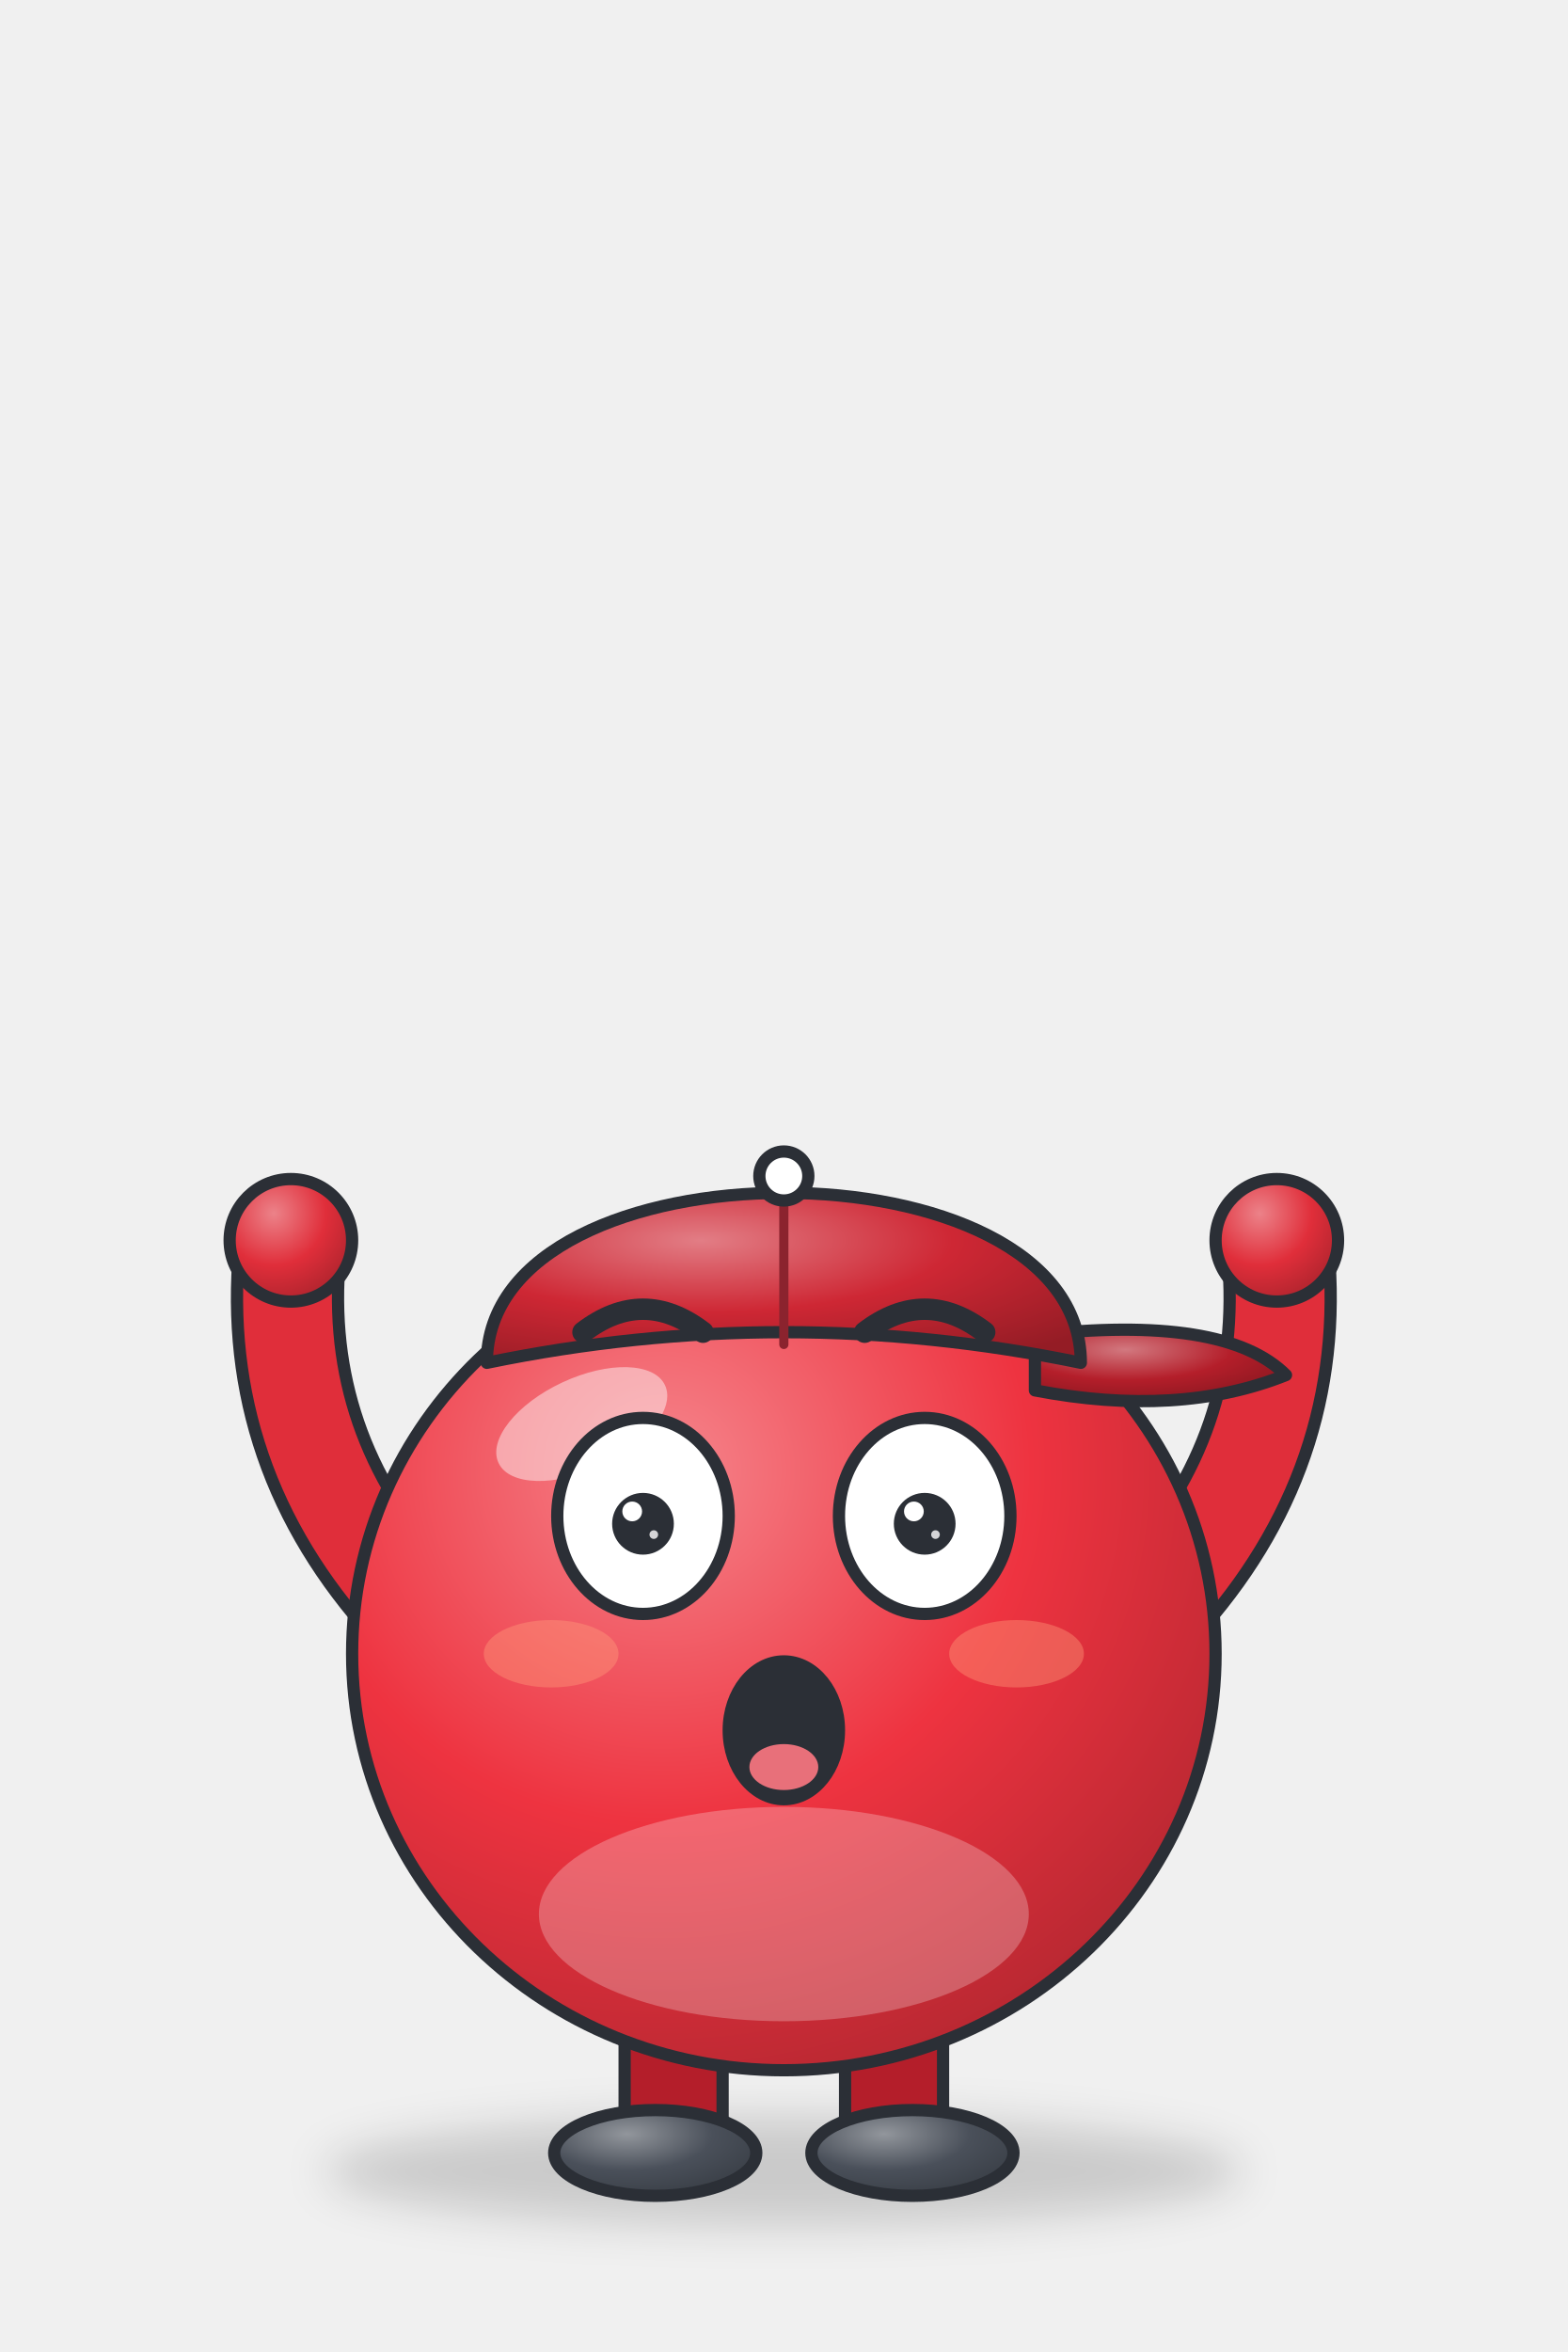
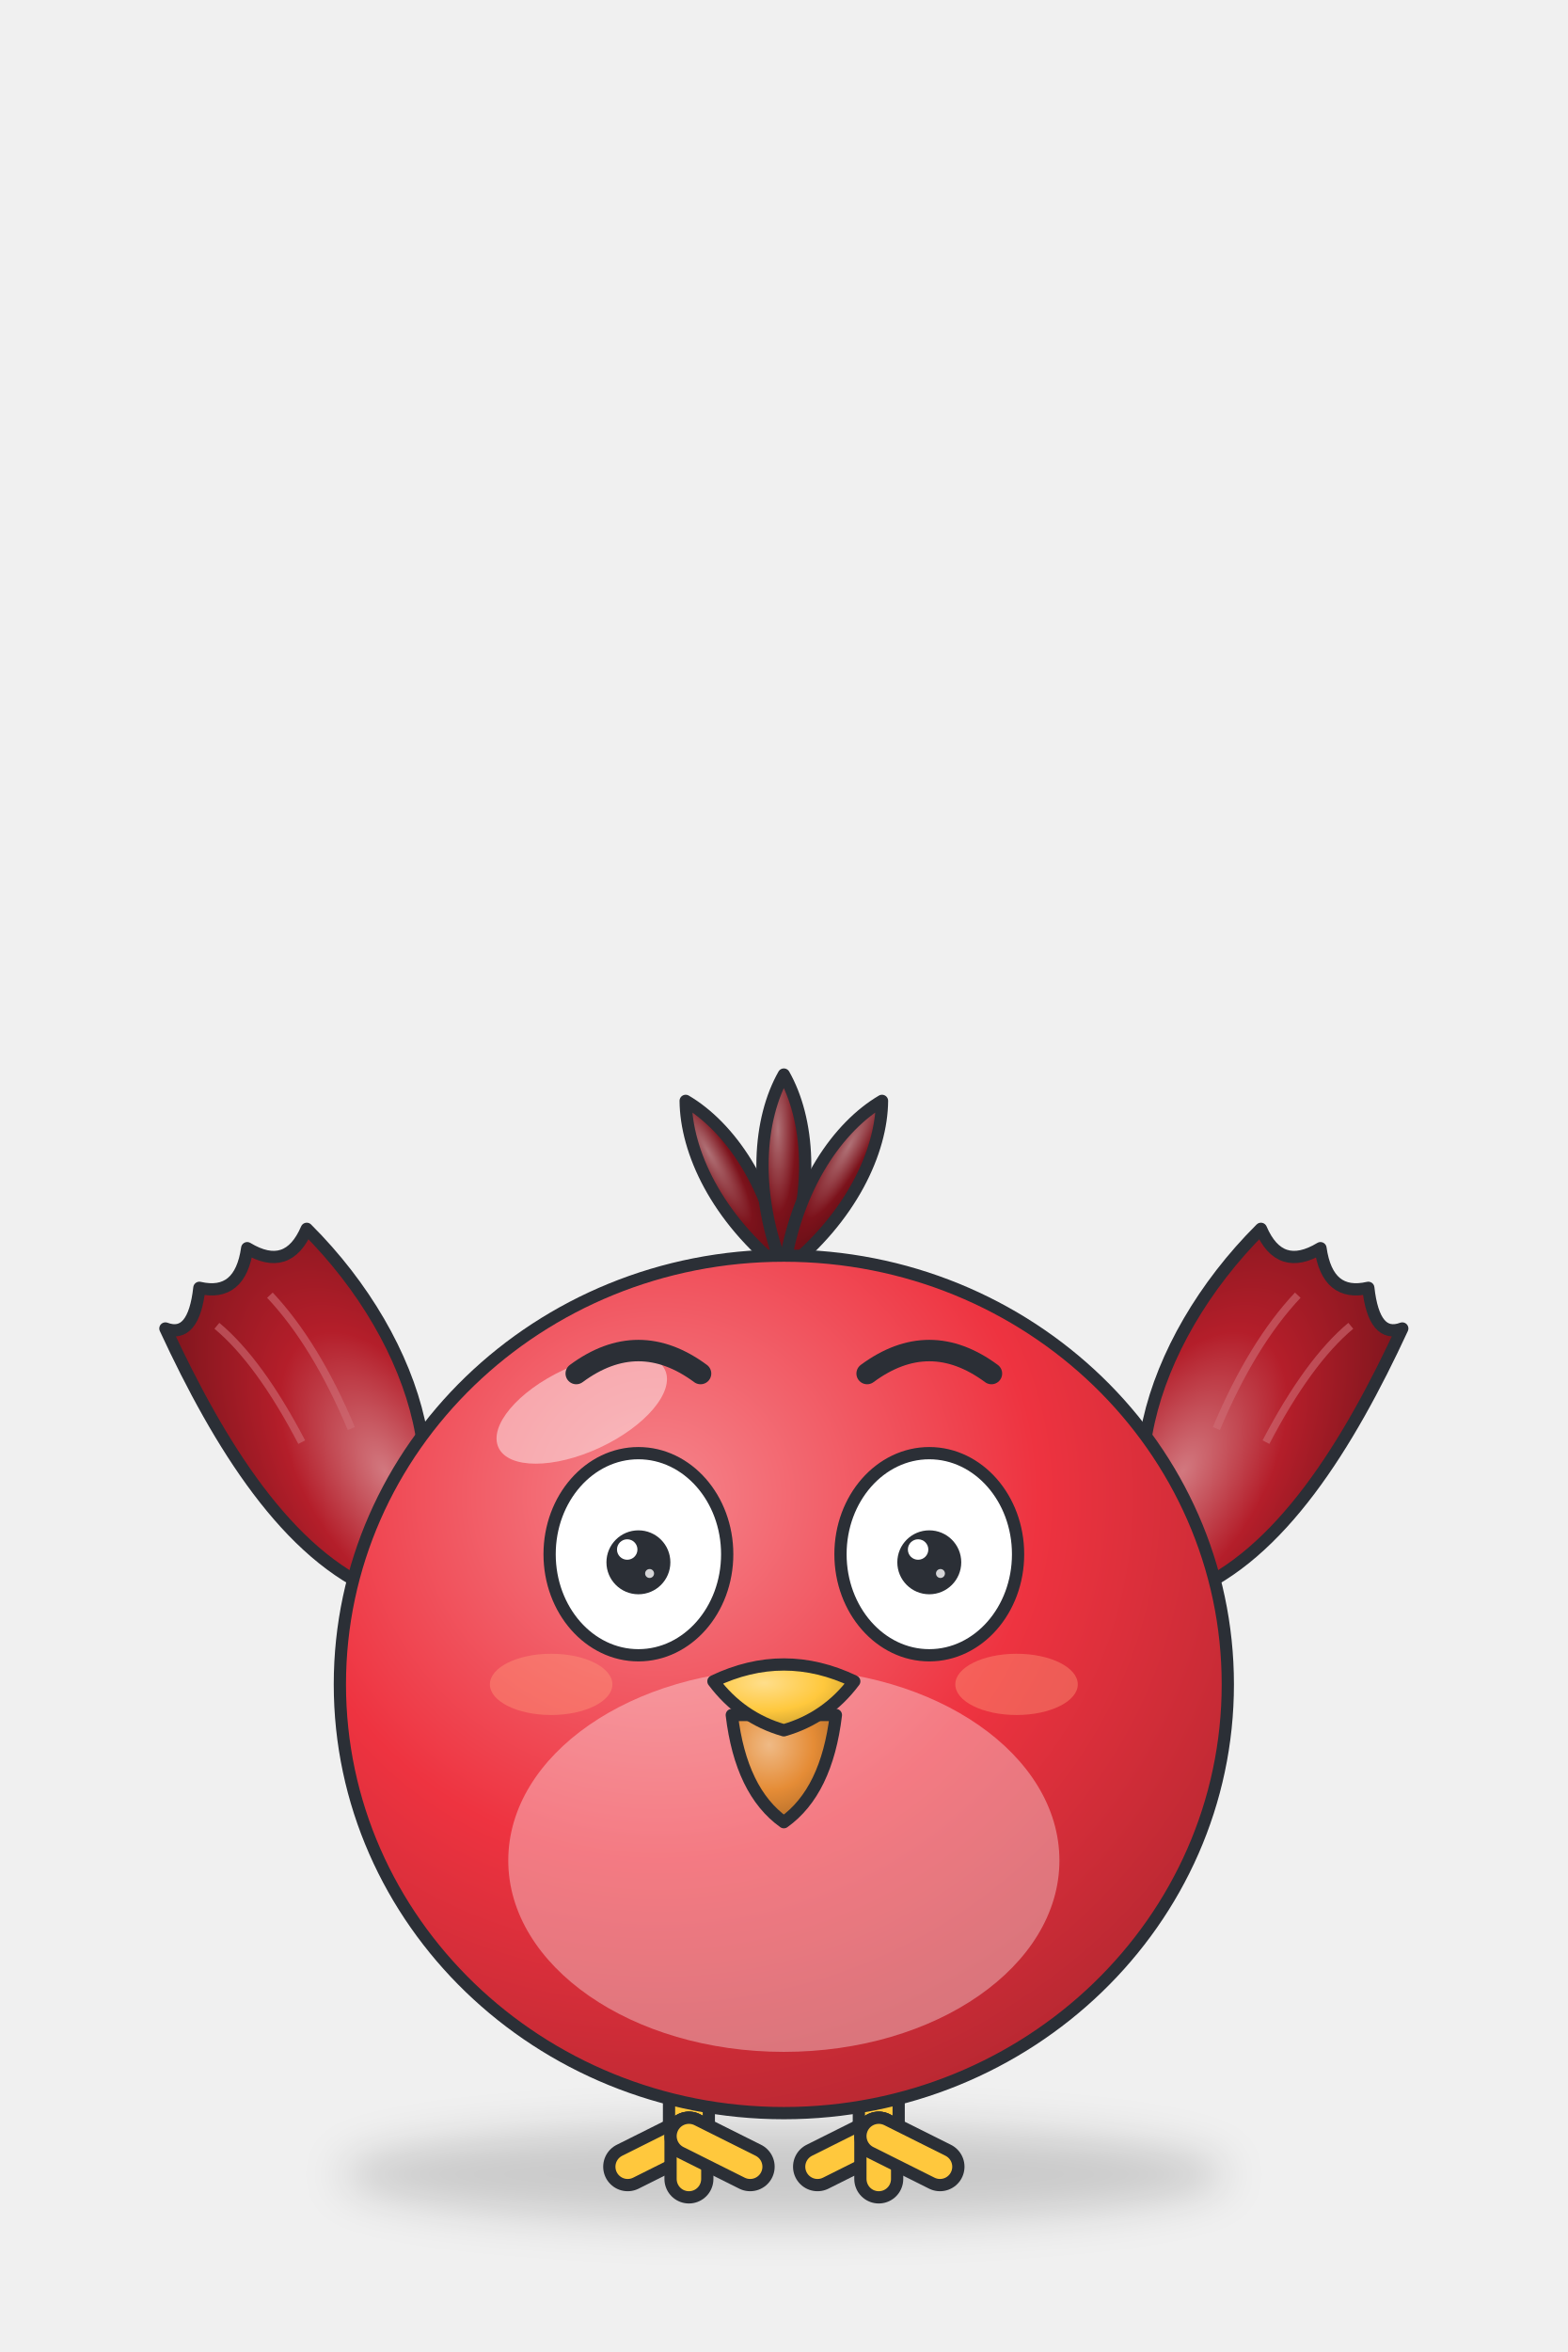
<svg xmlns="http://www.w3.org/2000/svg" width="1024" height="1536" viewBox="0 0 1024 1536">
  <defs>
    <filter id="soft" x="-50%" y="-50%" width="200%" height="200%">
      <feGaussianBlur stdDeviation="14" />
    </filter>
    <filter id="glow" x="-50%" y="-50%" width="200%" height="200%">
      <feGaussianBlur stdDeviation="30" />
    </filter>
-     <radialGradient id="ball4A505A" cx="0.36" cy="0.28" r="0.85">
-       <stop offset="0" stop-color="#92969C" />
-       <stop offset="0.5" stop-color="#4A505A" />
-       <stop offset="1" stop-color="#353A41" />
+     <radialGradient id="ball7C121B" cx="0.36" cy="0.28" r="0.85">
+       <stop offset="0" stop-color="#B07176" />
+       <stop offset="0.5" stop-color="#7C121B" />
+       <stop offset="1" stop-color="#590D13" />
    </radialGradient>
-     <radialGradient id="ballE02E3A" cx="0.36" cy="0.28" r="0.85">
-       <stop offset="0" stop-color="#EC8289" />
-       <stop offset="0.5" stop-color="#E02E3A" />
-       <stop offset="1" stop-color="#A1212A" />
+     <radialGradient id="ballB41E2A" cx="0.36" cy="0.28" r="0.85">
+       <stop offset="0" stop-color="#D2787F" />
+       <stop offset="0.5" stop-color="#B41E2A" />
+       <stop offset="1" stop-color="#82161E" />
    </radialGradient>
    <radialGradient id="ballEE3340" cx="0.36" cy="0.28" r="0.85">
      <stop offset="0" stop-color="#F5858C" />
      <stop offset="0.5" stop-color="#EE3340" />
      <stop offset="1" stop-color="#AB252E" />
    </radialGradient>
-     <radialGradient id="ballB41E2A" cx="0.36" cy="0.28" r="0.85">
-       <stop offset="0" stop-color="#D2787F" />
-       <stop offset="0.5" stop-color="#B41E2A" />
-       <stop offset="1" stop-color="#82161E" />
+     <radialGradient id="ballE58C36" cx="0.36" cy="0.28" r="0.85">
+       <stop offset="0" stop-color="#EFBA86" />
+       <stop offset="0.5" stop-color="#E58C36" />
+       <stop offset="1" stop-color="#A56527" />
    </radialGradient>
-     <radialGradient id="ballCE2734" cx="0.36" cy="0.28" r="0.85">
-       <stop offset="0" stop-color="#E27D85" />
-       <stop offset="0.5" stop-color="#CE2734" />
-       <stop offset="1" stop-color="#941C25" />
+     <radialGradient id="ballFFC83D" cx="0.36" cy="0.28" r="0.85">
+       <stop offset="0" stop-color="#FFDE8B" />
+       <stop offset="0.5" stop-color="#FFC83D" />
+       <stop offset="1" stop-color="#B8902C" />
    </radialGradient>
  </defs>
-   <ellipse cx="512" cy="1418" rx="300" ry="36" fill="#000" opacity="0.16" filter="url(#soft)" />
-   <path d="M440,1320 L440,1385" fill="none" stroke="#2B2F36" stroke-width="72" stroke-linecap="round" stroke-linejoin="round" />
-   <path d="M440,1320 L440,1385" fill="none" stroke="#B41E2A" stroke-width="56" stroke-linecap="round" stroke-linejoin="round" />
-   <path d="M584,1320 L584,1385" fill="none" stroke="#2B2F36" stroke-width="72" stroke-linecap="round" stroke-linejoin="round" />
-   <path d="M584,1320 L584,1385" fill="none" stroke="#B41E2A" stroke-width="56" stroke-linecap="round" stroke-linejoin="round" />
-   <ellipse cx="428" cy="1406" rx="66" ry="28" fill="url(#ball4A505A)" stroke="#2B2F36" stroke-width="8" stroke-linejoin="round" />
-   <ellipse cx="596" cy="1406" rx="66" ry="28" fill="url(#ball4A505A)" stroke="#2B2F36" stroke-width="8" stroke-linejoin="round" />
-   <path d="M262,1040 Q175,940 190,810" fill="none" stroke="#2B2F36" stroke-width="74" stroke-linecap="round" stroke-linejoin="round" />
-   <path d="M262,1040 Q175,940 190,810" fill="none" stroke="#E02E3A" stroke-width="58" stroke-linecap="round" stroke-linejoin="round" />
-   <circle cx="190" cy="810" r="40" fill="url(#ballE02E3A)" stroke="#2B2F36" stroke-width="8" />
-   <path d="M762,1040 Q849,940 834,810" fill="none" stroke="#2B2F36" stroke-width="74" stroke-linecap="round" stroke-linejoin="round" />
-   <path d="M762,1040 Q849,940 834,810" fill="none" stroke="#E02E3A" stroke-width="58" stroke-linecap="round" stroke-linejoin="round" />
-   <circle cx="834" cy="810" r="40" fill="url(#ballE02E3A)" stroke="#2B2F36" stroke-width="8" />
-   <ellipse cx="512" cy="1080" rx="282" ry="272" fill="url(#ballEE3340)" stroke="#2B2F36" stroke-width="8" stroke-linejoin="round" />
-   <ellipse cx="512" cy="1250" rx="160" ry="70" fill="#FFF" opacity="0.25" />
-   <ellipse cx="380" cy="930" rx="60" ry="30" fill="#FFFFFF" opacity="0.45" transform="rotate(-25 380 930)" />
-   <path d="M676,872 Q800,858 840,898 Q770,926 676,908 Z" fill="url(#ballB41E2A)" stroke="#2B2F36" stroke-width="8" stroke-linejoin="round" />
-   <path d="M318,890 C318,742 706,742 706,890 Q512,850 318,890 Z" fill="url(#ballCE2734)" stroke="#2B2F36" stroke-width="8" stroke-linejoin="round" />
-   <path d="M512,770 L512,878" fill="none" stroke="#8B232E" stroke-width="6" stroke-linecap="round" stroke-linejoin="round" />
-   <circle cx="512" cy="768" r="16" fill="#FFF" stroke="#2B2F36" stroke-width="8" />
-   <ellipse cx="360" cy="1080" rx="44" ry="22" fill="#FF9E7A" opacity="0.4" />
-   <ellipse cx="664" cy="1080" rx="44" ry="22" fill="#FF9E7A" opacity="0.4" />
-   <ellipse cx="420" cy="990" rx="56" ry="64" fill="#FFFFFF" stroke="#2B2F36" stroke-width="8" stroke-linejoin="round" />
-   <circle cx="420" cy="995.12" r="20.16" fill="#2B2F36" />
-   <circle cx="412.944" cy="987.056" r="6.451" fill="#FFF" />
-   <circle cx="427.056" cy="1002.18" r="2.822" fill="#FFF" opacity="0.8" />
-   <path d="M380.8,870 Q420,840 459.2,870" fill="none" stroke="#2B2F36" stroke-width="14" stroke-linecap="round" stroke-linejoin="round" />
-   <ellipse cx="604" cy="990" rx="56" ry="64" fill="#FFFFFF" stroke="#2B2F36" stroke-width="8" stroke-linejoin="round" />
-   <circle cx="604" cy="995.12" r="20.16" fill="#2B2F36" />
-   <circle cx="596.944" cy="987.056" r="6.451" fill="#FFF" />
-   <circle cx="611.056" cy="1002.18" r="2.822" fill="#FFF" opacity="0.8" />
-   <path d="M564.8,870 Q604,840 643.2,870" fill="none" stroke="#2B2F36" stroke-width="14" stroke-linecap="round" stroke-linejoin="round" />
-   <ellipse cx="512" cy="1130" rx="36" ry="45" fill="#2B2F36" stroke="#2B2F36" stroke-width="8" stroke-linejoin="round" />
-   <ellipse cx="512" cy="1154" rx="22.5" ry="15" fill="#E8707A" />
+   <ellipse cx="512" cy="1420" rx="290" ry="32" fill="#000" opacity="0.16" filter="url(#soft)" />
+   <path d="M450,1365 L450,1395" fill="none" stroke="#2B2F36" stroke-width="34" stroke-linecap="round" stroke-linejoin="round" />
+   <path d="M450,1365 L450,1395" fill="none" stroke="#FFC83D" stroke-width="18" stroke-linecap="round" stroke-linejoin="round" />
+   <path d="M450,1395 L410,1415" fill="none" stroke="#2B2F36" stroke-width="32" stroke-linecap="round" stroke-linejoin="round" />
+   <path d="M450,1395 L410,1415" fill="none" stroke="#FFC83D" stroke-width="16" stroke-linecap="round" stroke-linejoin="round" />
+   <path d="M450,1395 L450,1423" fill="none" stroke="#2B2F36" stroke-width="32" stroke-linecap="round" stroke-linejoin="round" />
+   <path d="M450,1395 L450,1423" fill="none" stroke="#FFC83D" stroke-width="16" stroke-linecap="round" stroke-linejoin="round" />
+   <path d="M450,1395 L490,1415" fill="none" stroke="#2B2F36" stroke-width="32" stroke-linecap="round" stroke-linejoin="round" />
+   <path d="M450,1395 L490,1415" fill="none" stroke="#FFC83D" stroke-width="16" stroke-linecap="round" stroke-linejoin="round" />
+   <path d="M574,1365 L574,1395" fill="none" stroke="#2B2F36" stroke-width="34" stroke-linecap="round" stroke-linejoin="round" />
+   <path d="M574,1365 L574,1395" fill="none" stroke="#FFC83D" stroke-width="18" stroke-linecap="round" stroke-linejoin="round" />
+   <path d="M574,1395 L534,1415" fill="none" stroke="#2B2F36" stroke-width="32" stroke-linecap="round" stroke-linejoin="round" />
+   <path d="M574,1395 L534,1415" fill="none" stroke="#FFC83D" stroke-width="16" stroke-linecap="round" stroke-linejoin="round" />
+   <path d="M574,1395 L574,1423" fill="none" stroke="#2B2F36" stroke-width="32" stroke-linecap="round" stroke-linejoin="round" />
+   <path d="M574,1395 L574,1423" fill="none" stroke="#FFC83D" stroke-width="16" stroke-linecap="round" stroke-linejoin="round" />
+   <path d="M574,1395 L614,1415" fill="none" stroke="#2B2F36" stroke-width="32" stroke-linecap="round" stroke-linejoin="round" />
+   <path d="M574,1395 L614,1415" fill="none" stroke="#FFC83D" stroke-width="16" stroke-linecap="round" stroke-linejoin="round" />
+   <path d="M0,0 C-22,-55 -17,-105 0,-135 C17,-105 22,-55 0,0 Z" fill="url(#ball7C121B)" stroke="#2B2F36" stroke-width="8" stroke-linejoin="round" vector-effect="non-scaling-stroke" transform="translate(512 830) rotate(-30) scale(0.95)" />
+   <path d="M0,0 C-22,-55 -17,-105 0,-135 C17,-105 22,-55 0,0 Z" fill="url(#ball7C121B)" stroke="#2B2F36" stroke-width="8" stroke-linejoin="round" vector-effect="non-scaling-stroke" transform="translate(512 830) rotate(0) scale(0.95)" />
+   <path d="M0,0 C-22,-55 -17,-105 0,-135 C17,-105 22,-55 0,0 Z" fill="url(#ball7C121B)" stroke="#2B2F36" stroke-width="8" stroke-linejoin="round" vector-effect="non-scaling-stroke" transform="translate(512 830) rotate(30) scale(0.95)" />
+   <g transform="translate(248 1040) scale(1 1) rotate(150) scale(1.25 0.85)">
+     <path d="M0,0 C-62,24 -84,150 -62,270 Q-42,248 -30,280 Q-14,250 2,272 Q18,240 28,258 C34,160 32,60 0,0 Z" fill="url(#ballB41E2A)" stroke="#2B2F36" stroke-width="8" stroke-linejoin="round" vector-effect="non-scaling-stroke" />
+     <path d="M-30,120 Q-36,190 -28,240 M-4,130 Q-6,200 4,240" fill="none" stroke="#CE6D75" stroke-width="5" opacity="0.6" vector-effect="non-scaling-stroke" />
+   </g>
+   <g transform="translate(776 1040) scale(-1 1) rotate(150) scale(1.25 0.85)">
+     <path d="M0,0 C-62,24 -84,150 -62,270 Q-42,248 -30,280 Q-14,250 2,272 Q18,240 28,258 C34,160 32,60 0,0 Z" fill="url(#ballB41E2A)" stroke="#2B2F36" stroke-width="8" stroke-linejoin="round" vector-effect="non-scaling-stroke" />
+     <path d="M-30,120 Q-36,190 -28,240 M-4,130 Q-6,200 4,240" fill="none" stroke="#CE6D75" stroke-width="5" opacity="0.6" vector-effect="non-scaling-stroke" />
+   </g>
+   <ellipse cx="512" cy="1100" rx="290" ry="280" fill="url(#ballEE3340)" stroke="#2B2F36" stroke-width="8" stroke-linejoin="round" />
+   <ellipse cx="512" cy="1215" rx="180" ry="125" fill="#FFF" opacity="0.35" />
+   <ellipse cx="380" cy="920" rx="60" ry="28" fill="#FFFFFF" opacity="0.45" transform="rotate(-25 380 920)" />
+   <ellipse cx="360" cy="1100" rx="40" ry="20" fill="#FF9E7A" opacity="0.4" />
+   <ellipse cx="664" cy="1100" rx="40" ry="20" fill="#FF9E7A" opacity="0.4" />
+   <ellipse cx="417" cy="1015" rx="58" ry="66" fill="#FFFFFF" stroke="#2B2F36" stroke-width="8" stroke-linejoin="round" />
+   <circle cx="417" cy="1020.28" r="20.88" fill="#2B2F36" />
+   <circle cx="409.692" cy="1011.93" r="6.682" fill="#FFF" />
+   <circle cx="424.308" cy="1027.59" r="2.923" fill="#FFF" opacity="0.8" />
+   <path d="M376.4,897 Q417,867 457.6,897" fill="none" stroke="#2B2F36" stroke-width="14" stroke-linecap="round" stroke-linejoin="round" />
+   <ellipse cx="607" cy="1015" rx="58" ry="66" fill="#FFFFFF" stroke="#2B2F36" stroke-width="8" stroke-linejoin="round" />
+   <circle cx="607" cy="1020.28" r="20.88" fill="#2B2F36" />
+   <circle cx="599.692" cy="1011.93" r="6.682" fill="#FFF" />
+   <circle cx="614.308" cy="1027.59" r="2.923" fill="#FFF" opacity="0.8" />
+   <path d="M566.4,897 Q607,867 647.6,897" fill="none" stroke="#2B2F36" stroke-width="14" stroke-linecap="round" stroke-linejoin="round" />
+   <path d="M478,1120 L546,1120 Q540,1170 512,1190 Q484,1170 478,1120 Z" fill="url(#ballE58C36)" stroke="#2B2F36" stroke-width="8" stroke-linejoin="round" />
+   <path d="M466,1098 Q512,1076 558,1098 Q540,1122 512,1130 Q484,1122 466,1098 Z" fill="url(#ballFFC83D)" stroke="#2B2F36" stroke-width="8" stroke-linejoin="round" />
</svg>
